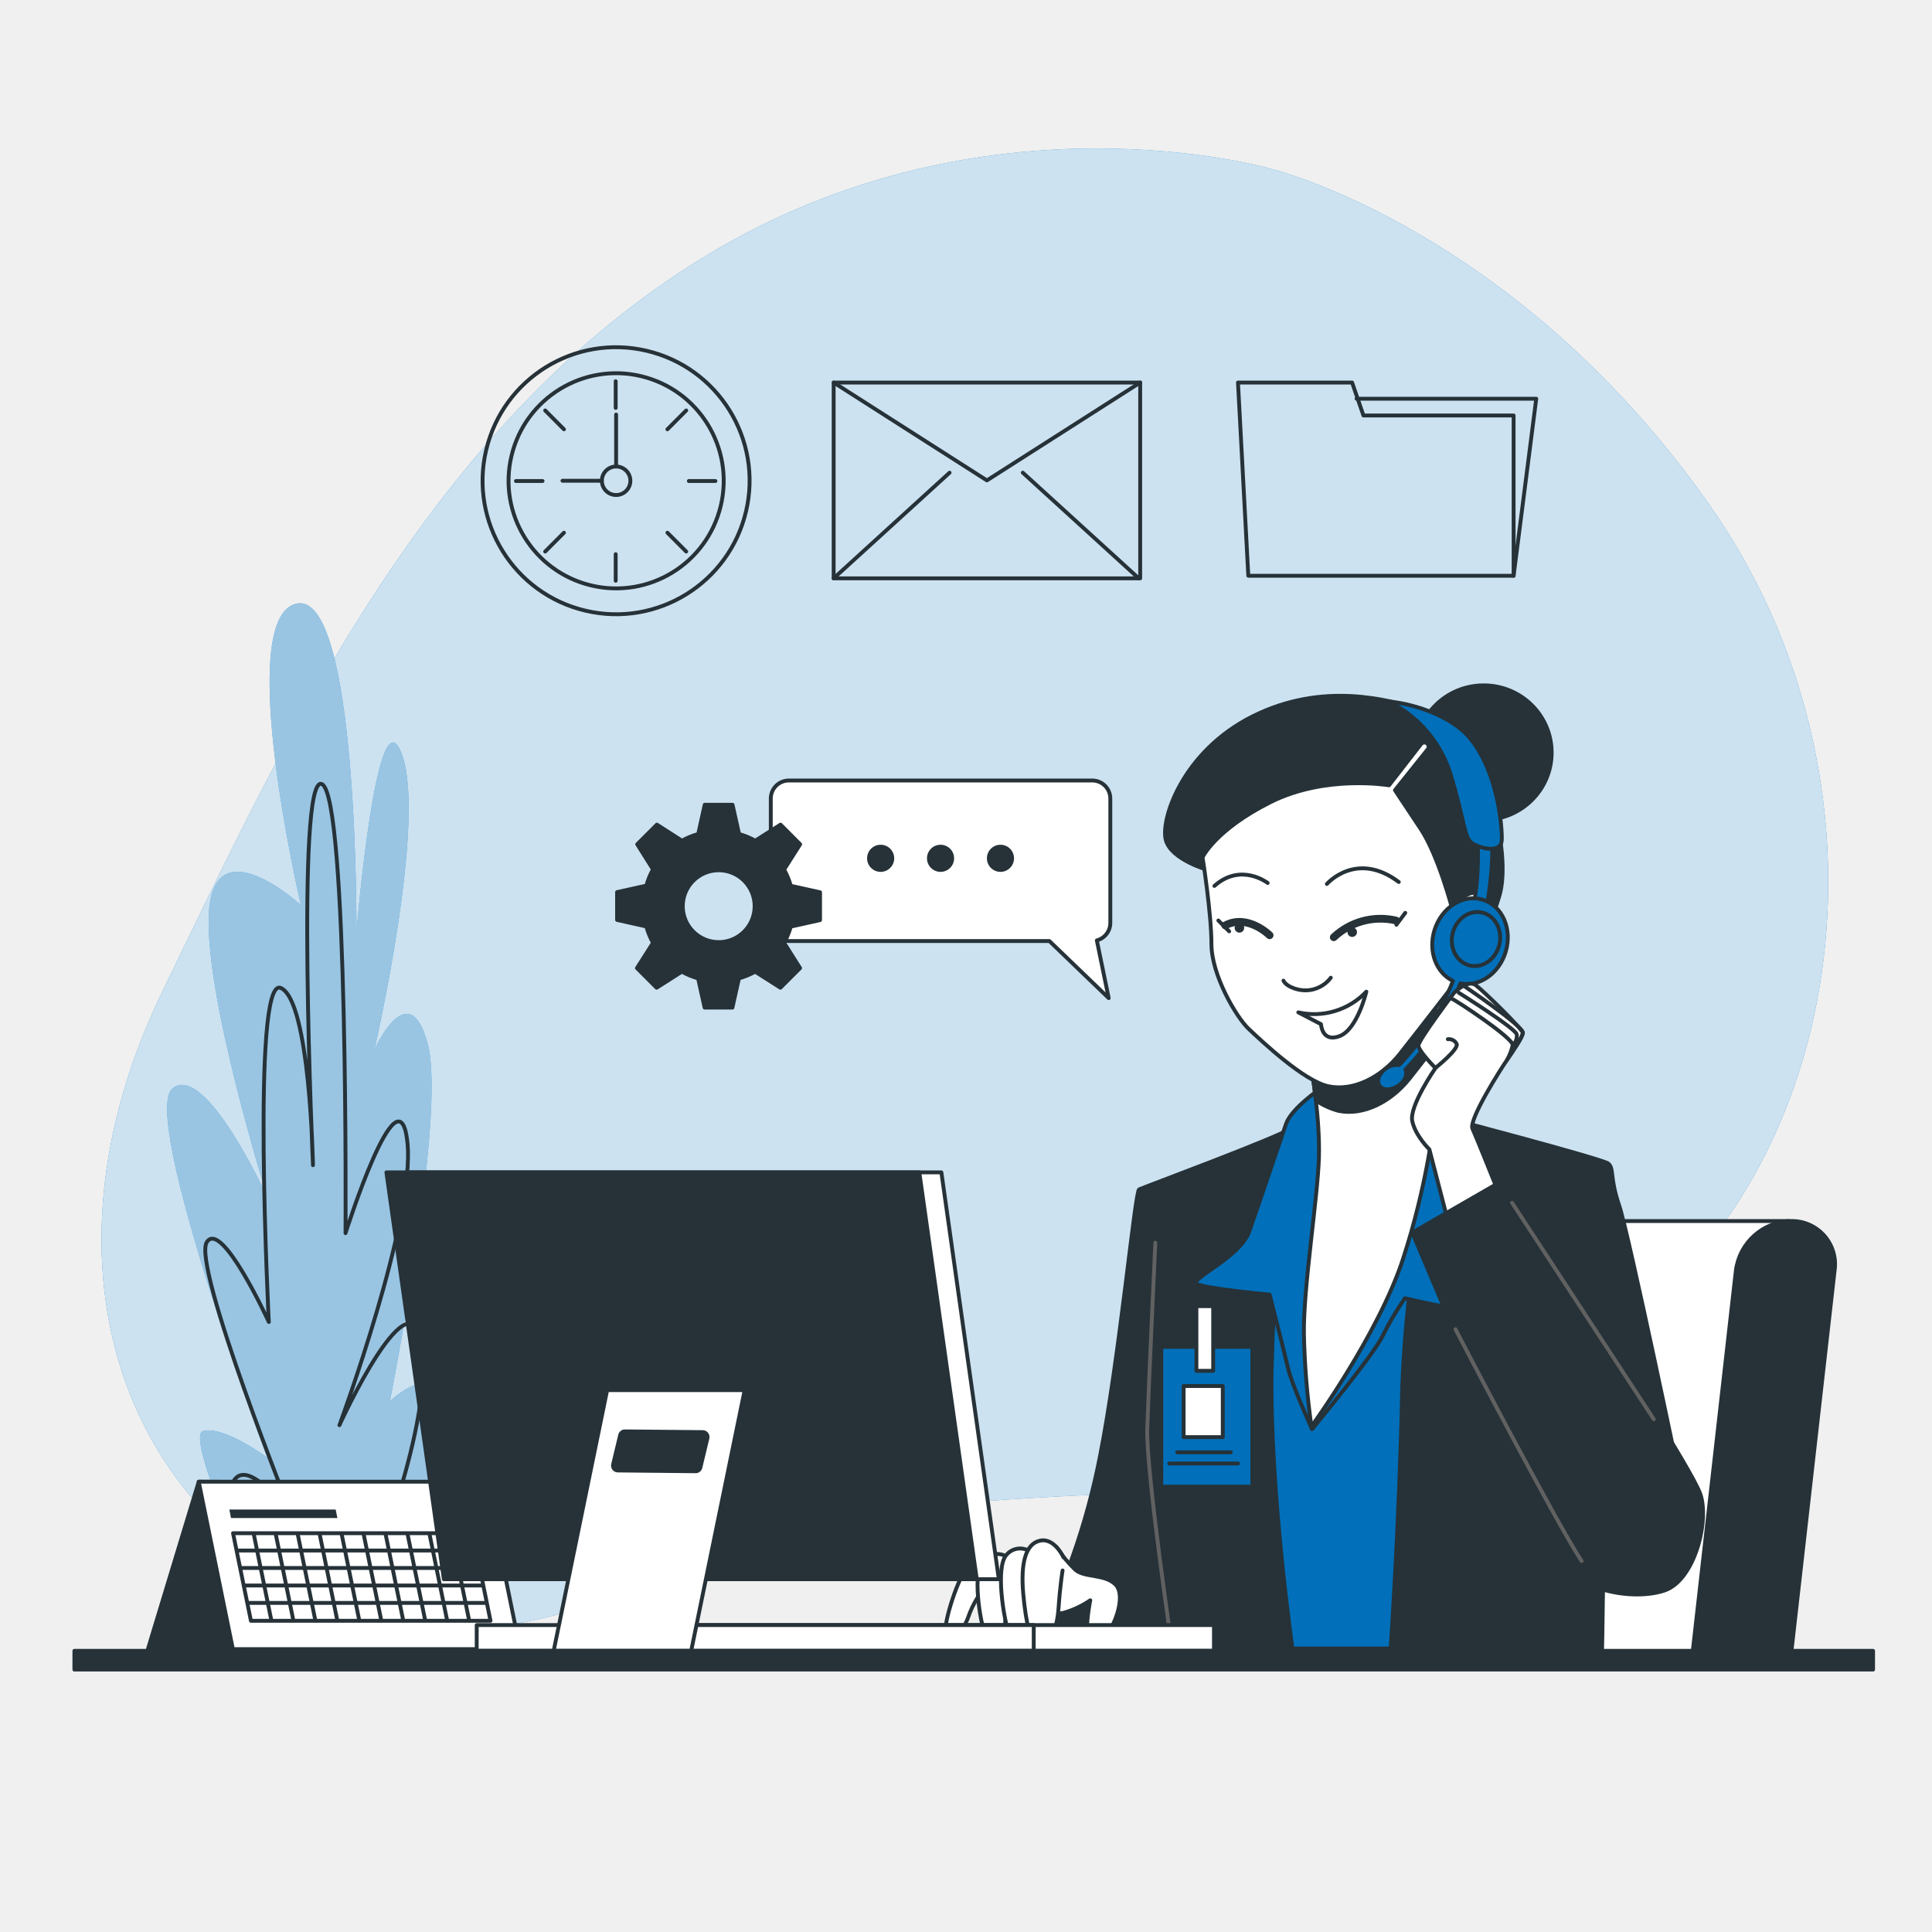
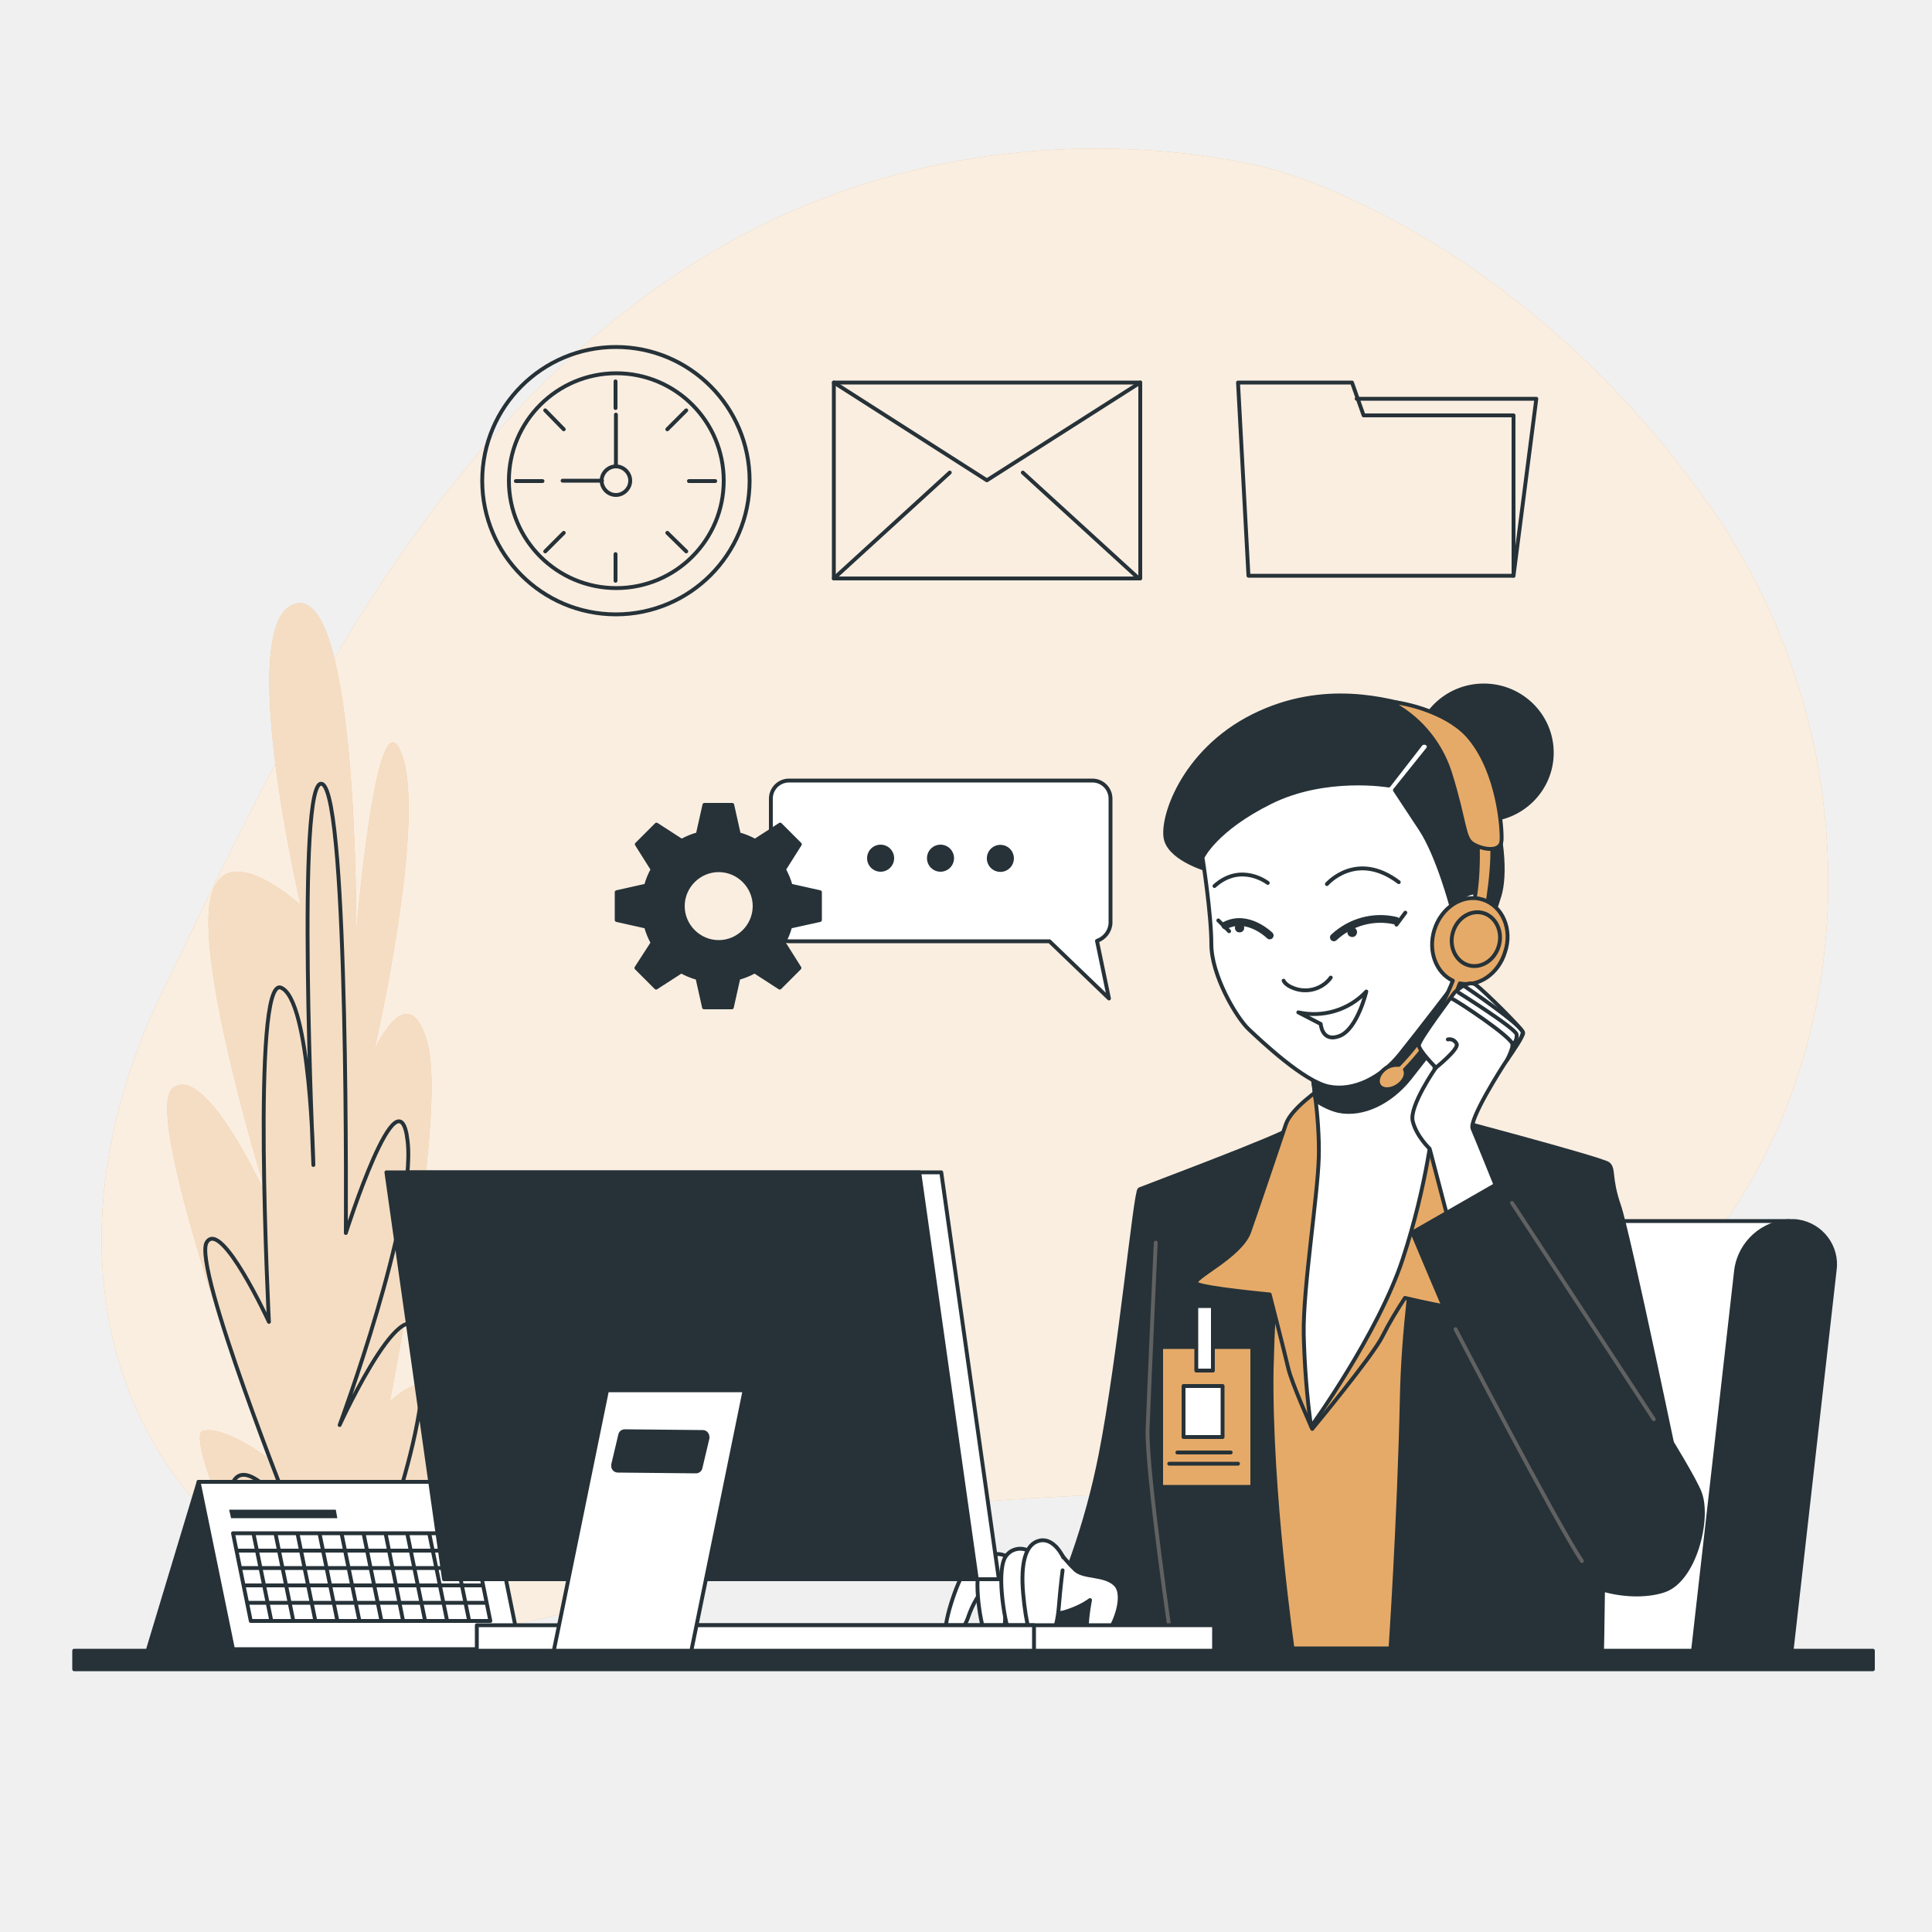
- <svg xmlns="http://www.w3.org/2000/svg" viewBox="0 0 500 500">
+ <svg xmlns="http://www.w3.org/2000/svg" version="1.1" id="Layer_1" x="0px" y="0px" viewBox="0 0 500 500" style="enable-background:new 0 0 500 500;" xml:space="preserve">
+   <style type="text/css">
+ 	.st0{fill:#E6AA68;}
+ 	.st1{opacity:0.8;fill:#FFFFFF;enable-background:new    ;}
+ 	.st2{opacity:0.6;fill:#FFFFFF;enable-background:new    ;}
+ 	.st3{fill:none;stroke:#263238;stroke-linecap:round;stroke-linejoin:round;}
+ 	.st4{fill:#263238;stroke:#263238;stroke-linecap:round;stroke-linejoin:round;}
+ 	.st5{fill:#FFFFFF;stroke:#263238;stroke-linecap:round;stroke-linejoin:round;}
+ 	.st6{fill:#263238;}
+ 	.st7{fill:#E6AA68;stroke:#263238;stroke-linecap:round;stroke-linejoin:round;}
+ 	.st8{fill:none;stroke:#616161;stroke-linecap:round;stroke-linejoin:round;}
+ 	.st9{fill:none;stroke:#263238;stroke-width:2;stroke-linecap:round;stroke-linejoin:round;}
+ </style>
  <g id="freepik--background-simple--inject-3">
-     <path d="M329.22,43.77s-73.45-21.63-146,22.12S73.73,191.21,42,256.67,27.85,386.24,82.82,413.17s92.77-18.6,170.17-24.54,98.14,3.72,162.63-41.6,76.76-145.46,26.59-216.64S329.22,43.77,329.22,43.77Z" style="fill:#016FB9" />
-     <path d="M329.22,43.77s-73.45-21.63-146,22.12S73.73,191.21,42,256.67,27.85,386.24,82.82,413.17s92.77-18.6,170.17-24.54,98.14,3.72,162.63-41.6,76.76-145.46,26.59-216.64S329.22,43.77,329.22,43.77Z" style="fill:#fff;opacity:0.8" />
+     <path class="st0" d="M329.2,43.8c0,0-73.4-21.6-146,22.1S73.7,191.2,42,256.7S27.9,386.2,82.8,413.2s92.8-18.6,170.2-24.5   s98.1,3.7,162.6-41.6s76.8-145.5,26.6-216.6S329.2,43.8,329.2,43.8z" />
+     <path class="st1" d="M329.2,43.8c0,0-73.4-21.6-146,22.1S73.7,191.2,42,256.7S27.9,386.2,82.8,413.2s92.8-18.6,170.2-24.5   s98.1,3.7,162.6-41.6s76.8-145.5,26.6-216.6S329.2,43.8,329.2,43.8z" />
  </g>
  <g id="freepik--Plants--inject-3">
-     <path d="M71.93,424.65s-24.77-52.76-19.39-54.28,16.66,6.88,16.66,6.88-33.1-88.7-24.53-95.58S69.24,310,69.24,310,52.15,255.67,54.16,235s23.72-.76,23.72-.76-17.39-74.17-1.24-78,15.61,84.87,15.61,84.87,5.3-63.47,11.77-45.88-7.13,76.46-7.13,76.46,8.87-19.88,13.8-1.53-9.8,92.52-9.8,92.52,12.52-12.23,13.69,3.06-25.92,62.7-25.92,62.7L73.33,430Z" style="fill:#016FB9" />
-     <path d="M71.93,424.65s-24.77-52.76-19.39-54.28,16.66,6.88,16.66,6.88-33.1-88.7-24.53-95.58S69.24,310,69.24,310,52.15,255.67,54.16,235s23.72-.76,23.72-.76-17.39-74.17-1.24-78,15.61,84.87,15.61,84.87,5.3-63.47,11.77-45.88-7.13,76.46-7.13,76.46,8.87-19.88,13.8-1.53-9.8,92.52-9.8,92.52,12.52-12.23,13.69,3.06-25.92,62.7-25.92,62.7L73.33,430Z" style="fill:#fff;opacity:0.6" />
-     <path d="M77.21,427s-20.64-36.7-16.82-43.59,15.29,9.18,15.29,9.18-26-65-22.17-71.11,16.06,20.65,16.06,20.65S65,252.62,72.62,255.67,81,301.55,81,301.55s-4.58-101.69,2.3-98.63,6.12,116.22,6.12,116.22,13.76-43.59,16-23.71-17.58,73.41-17.58,73.41S107,326.78,109.33,349,94,412.42,94,412.42s6.88-16.82,6.88-7.65-5.35,20.65-5.35,20.65" style="fill:none;stroke:#263238;stroke-linecap:round;stroke-linejoin:round" />
+     <path class="st0" d="M71.9,424.6c0,0-24.8-52.8-19.4-54.3s16.7,6.9,16.7,6.9s-33.1-88.7-24.5-95.6S69.2,310,69.2,310   s-17.1-54.3-15.1-75s23.7-0.8,23.7-0.8s-17.4-74.2-1.2-78s15.6,84.9,15.6,84.9s5.3-63.5,11.8-45.9s-7.1,76.5-7.1,76.5   s8.9-19.9,13.8-1.5s-9.8,92.5-9.8,92.5s12.5-12.2,13.7,3.1s-25.9,62.7-25.9,62.7L73.3,430L71.9,424.6z" />
+     <path class="st2" d="M71.9,424.6c0,0-24.8-52.8-19.4-54.3s16.7,6.9,16.7,6.9s-33.1-88.7-24.5-95.6S69.2,310,69.2,310   s-17.1-54.3-15.1-75s23.7-0.8,23.7-0.8s-17.4-74.2-1.2-78s15.6,84.9,15.6,84.9s5.3-63.5,11.8-45.9s-7.1,76.5-7.1,76.5   s8.9-19.9,13.8-1.5s-9.8,92.5-9.8,92.5s12.5-12.2,13.7,3.1s-25.9,62.7-25.9,62.7L73.3,430L71.9,424.6z" />
+     <path class="st3" d="M77.2,427c0,0-20.6-36.7-16.8-43.6s15.3,9.2,15.3,9.2s-26-65-22.2-71.1s16.1,20.6,16.1,20.6   s-4.6-89.5,3.1-86.5s8.4,45.9,8.4,45.9s-4.6-101.7,2.3-98.6s6.1,116.2,6.1,116.2s13.8-43.6,16-23.7s-17.6,73.4-17.6,73.4   s19.2-42.1,21.5-19.8S94,412.4,94,412.4s6.9-16.8,6.9-7.6s-5.3,20.6-5.3,20.6" />
  </g>
  <g id="freepik--Calendar--inject-3">
-     <polygon points="51.43 383.46 38.26 426.86 73.93 426.86 87.5 383.69 51.43 383.46" style="fill:#263238;stroke:#263238;stroke-linecap:round;stroke-linejoin:round" />
-     <polygon points="134.6 426.79 60.27 426.79 51.43 383.46 125.76 383.46 134.6 426.79" style="fill:#fff;stroke:#263238;stroke-linecap:round;stroke-linejoin:round" />
-     <polygon points="126.94 419.46 64.94 419.46 60.31 396.79 122.31 396.79 126.94 419.46" style="fill:none;stroke:#263238;stroke-linecap:round;stroke-linejoin:round" />
-     <line x1="65.64" y1="396.88" x2="70.23" y2="419.36" style="fill:none;stroke:#263238;stroke-linecap:round;stroke-linejoin:round" />
-     <line x1="71.33" y1="396.88" x2="75.92" y2="419.36" style="fill:none;stroke:#263238;stroke-linecap:round;stroke-linejoin:round" />
-     <line x1="77.02" y1="396.88" x2="81.61" y2="419.36" style="fill:none;stroke:#263238;stroke-linecap:round;stroke-linejoin:round" />
-     <line x1="82.7" y1="396.88" x2="87.29" y2="419.36" style="fill:none;stroke:#263238;stroke-linecap:round;stroke-linejoin:round" />
-     <line x1="88.39" y1="396.88" x2="92.98" y2="419.36" style="fill:none;stroke:#263238;stroke-linecap:round;stroke-linejoin:round" />
-     <line x1="94.08" y1="396.88" x2="98.67" y2="419.36" style="fill:none;stroke:#263238;stroke-linecap:round;stroke-linejoin:round" />
-     <line x1="99.76" y1="396.88" x2="104.35" y2="419.36" style="fill:none;stroke:#263238;stroke-linecap:round;stroke-linejoin:round" />
-     <line x1="105.45" y1="396.88" x2="110.04" y2="419.36" style="fill:none;stroke:#263238;stroke-linecap:round;stroke-linejoin:round" />
-     <line x1="111.13" y1="396.88" x2="115.72" y2="419.36" style="fill:none;stroke:#263238;stroke-linecap:round;stroke-linejoin:round" />
-     <line x1="116.82" y1="396.88" x2="121.41" y2="419.36" style="fill:none;stroke:#263238;stroke-linecap:round;stroke-linejoin:round" />
-     <line x1="61.37" y1="401.27" x2="123.02" y2="401.27" style="fill:none;stroke:#263238;stroke-linecap:round;stroke-linejoin:round" />
-     <line x1="62.29" y1="405.79" x2="123.94" y2="405.79" style="fill:none;stroke:#263238;stroke-linecap:round;stroke-linejoin:round" />
-     <line x1="63.22" y1="410.32" x2="124.86" y2="410.32" style="fill:none;stroke:#263238;stroke-linecap:round;stroke-linejoin:round" />
-     <line x1="64.14" y1="414.84" x2="125.79" y2="414.84" style="fill:none;stroke:#263238;stroke-linecap:round;stroke-linejoin:round" />
-     <polygon points="87.32 392.87 59.79 392.87 59.35 390.67 86.87 390.67 87.32 392.87" style="fill:#263238" />
+     <polygon class="st4" points="51.4,383.5 38.3,426.9 73.9,426.9 87.5,383.7  " />
+     <polygon class="st5" points="134.6,426.8 60.3,426.8 51.4,383.5 125.8,383.5  " />
+     <polygon class="st3" points="126.9,419.5 64.9,419.5 60.3,396.8 122.3,396.8  " />
+     <line class="st3" x1="65.6" y1="396.9" x2="70.2" y2="419.4" />
+     <line class="st3" x1="71.3" y1="396.9" x2="75.9" y2="419.4" />
+     <line class="st3" x1="77" y1="396.9" x2="81.6" y2="419.4" />
+     <line class="st3" x1="82.7" y1="396.9" x2="87.3" y2="419.4" />
+     <line class="st3" x1="88.4" y1="396.9" x2="93" y2="419.4" />
+     <line class="st3" x1="94.1" y1="396.9" x2="98.7" y2="419.4" />
+     <line class="st3" x1="99.8" y1="396.9" x2="104.3" y2="419.4" />
+     <line class="st3" x1="105.4" y1="396.9" x2="110" y2="419.4" />
+     <line class="st3" x1="111.1" y1="396.9" x2="115.7" y2="419.4" />
+     <line class="st3" x1="116.8" y1="396.9" x2="121.4" y2="419.4" />
+     <line class="st3" x1="61.4" y1="401.3" x2="123" y2="401.3" />
+     <line class="st3" x1="62.3" y1="405.8" x2="123.9" y2="405.8" />
+     <line class="st3" x1="63.2" y1="410.3" x2="124.9" y2="410.3" />
+     <line class="st3" x1="64.1" y1="414.8" x2="125.8" y2="414.8" />
+     <polygon class="st6" points="87.3,392.9 59.8,392.9 59.3,390.7 86.9,390.7  " />
  </g>
  <g id="freepik--Character--inject-3">
-     <path d="M463,316H373.34a17.69,17.69,0,0,0-17.12,15.38l-11,97.23h105Z" style="fill:#fff;stroke:#263238;stroke-linecap:round;stroke-linejoin:round" />
-     <path d="M463.47,316h0a14.69,14.69,0,0,0-14.22,12.78l-11.31,99.83h25.54l11.32-99.83A11.18,11.18,0,0,0,463.47,316Z" style="fill:#263238;stroke:#263238;stroke-linecap:round;stroke-linejoin:round" />
-     <path d="M344.29,286.79A98.34,98.34,0,0,1,324,297.93c-12.73,5.3-17.85,6.9-17.85,6.9l3.53,121.8H402.1s-11.85-76.37-11.85-102S391.31,294,391.31,294l-30.4-7.78Z" style="fill:#016FB9;stroke:#263238;stroke-linecap:round;stroke-linejoin:round" />
-     <path d="M334.21,291.92a554,554,0,0,0-5.12,62.4c-.53,31.29,5.48,73,5.48,73H266.86a183,183,0,0,0,17.87-50.7c5-25.33,9-68.27,10.06-68.8S331.74,294,334.21,291.92Z" style="fill:#263238;stroke:#263238;stroke-linecap:round;stroke-linejoin:round" />
-     <path d="M303.46,427.33s-6.9-46.67-6.55-57.63S299,321.62,299,321.62" style="fill:none;stroke:#616161;stroke-linecap:round;stroke-linejoin:round" />
-     <path d="M372.22,288.74s-8.66,39.77-9.37,72.48-3,66.29-3,66.29h54.75s.71-29.88,0-40.13-.71-8.13-.71-8.13l21.22,5.48s-13.62-65.59-16.09-72.83-1.24-9.55-2.83-10.79S372.22,288.74,372.22,288.74Z" style="fill:#263238;stroke:#263238;stroke-linecap:round;stroke-linejoin:round" />
-     <path d="M273.33,400.29a33.53,33.53,0,0,0,5,6c2.43,2.08,7.64,1,10.41,3.84s-.26,11.51-3.76,14.54c-6,5.17-2.82-10.52-2.82-10.52a23.73,23.73,0,0,1-6.92,3.25c-3.4.78-12.15-1.88-15.08-2s-7-.68-8.56-3.94,8.12-7.19,12.42-8.75A63,63,0,0,1,273.33,400.29Z" style="fill:#fff;stroke:#263238;stroke-linecap:round;stroke-linejoin:round" />
-     <path d="M254.81,404.89a4.9,4.9,0,0,0-5.11,1.7c-2,2.63-6,14.51-4.83,16.8s4.2-.92,5.64-4.69a25.31,25.31,0,0,1,2.44-5.19s1.58.77,2.69-1.29S257.87,407.07,254.81,404.89Z" style="fill:#fff;stroke:#263238;stroke-linecap:round;stroke-linejoin:round" />
-     <path d="M260.47,402.82a4.84,4.84,0,0,0-6.05,1c-2.81,3-.88,15.61.61,19.47s4.31,3.38,4.73,1,.9-14.25,1.05-17A14.2,14.2,0,0,0,260.47,402.82Z" style="fill:#fff;stroke:#263238;stroke-linecap:round;stroke-linejoin:round" />
-     <path d="M266.47,401.46a4.62,4.62,0,0,0-6.05,1c-2.79,3.17-.73,16.51.8,20.61s4.35,3.62,4.75,1.07.76-15.08.88-18A16.14,16.14,0,0,0,266.47,401.46Z" style="fill:#fff;stroke:#263238;stroke-linecap:round;stroke-linejoin:round" />
-     <path d="M275.25,403.08s-2.33-5.21-6.13-4.35-5,6-4.3,13.8,2.16,14,4.28,14.22,4.43-4.49,4.85-10.58,1.05-9.73,1.05-9.73" style="fill:#fff;stroke:#263238;stroke-linecap:round;stroke-linejoin:round" />
-     <rect x="300.54" y="348.57" width="23.57" height="36.18" style="fill:#016FB9;stroke:#263238;stroke-linecap:round;stroke-linejoin:round" />
-     <rect x="309.63" y="338.03" width="4.34" height="16.74" style="fill:#fff;stroke:#263238;stroke-linecap:round;stroke-linejoin:round" />
-     <rect x="306.32" y="358.7" width="10.13" height="13.23" style="fill:#fff;stroke:#263238;stroke-linecap:round;stroke-linejoin:round" />
-     <line x1="304.67" y1="375.86" x2="318.52" y2="375.86" style="fill:none;stroke:#263238;stroke-linecap:round;stroke-linejoin:round" />
-     <line x1="302.6" y1="378.75" x2="320.38" y2="378.75" style="fill:none;stroke:#263238;stroke-linecap:round;stroke-linejoin:round" />
-     <path d="M341.82,281.67s-7.61,5.12-9,9.19-7.25,21.39-9.55,27.93-15.38,12.2-13.61,13.44,18.92,2.82,18.92,2.82,3.89,15.21,4.77,19.1,6.19,15.73,6.19,15.73,15.73-18.92,18.21-24a80.08,80.08,0,0,1,5.83-9.9s6.72,1.59,11,2.3,15.91,1.76,15.38-.18-6.36-10.43-8.66-18.74-.89-26.52-3.71-33.59-9-8.13-11.14-8.66S345,278.66,341.82,281.67Z" style="fill:#016FB9;stroke:#263238;stroke-linecap:round;stroke-linejoin:round" />
-     <path d="M339.34,276.19s2.3,12.9,2,23.33-4.07,33.77-3.89,45.79a204.07,204.07,0,0,0,1.94,23.86s17.33-23.86,23.69-43.31,8.13-36.06,8.13-37.3.35-30.05.35-30.05S353.13,277.78,339.34,276.19Z" style="fill:#fff;stroke:#263238;stroke-linecap:round;stroke-linejoin:round" />
-     <path d="M371.37,270.74c.07-6.48.14-12.23.14-12.23s-18.38,19.27-32.17,17.68c0,0,.65,3.63,1.2,8.6a19.09,19.09,0,0,0,5.92,2.71c6.38,1.28,13.53-2.29,18.38-8.42C366.63,276.82,369,273.74,371.37,270.74Z" style="fill:#263238;stroke:#263238;stroke-linecap:round;stroke-linejoin:round" />
-     <ellipse cx="383.98" cy="194.78" rx="17.59" ry="17.41" style="fill:#263238;stroke:#263238;stroke-linecap:round;stroke-linejoin:round" />
-     <path d="M312.75,225.2s-9.44-2.56-11-7.66,4.09-23,22.47-32.17,35.24-4.09,42.64-2.05,12.77,5.88,17.62,19.41,5.1,24,3.57,29.1a72.63,72.63,0,0,1-3.32,8.94s-9.44,1-12-2.81-1.53-23-12.51-27.57-31.91-2-37,2.55S312.75,225.2,312.75,225.2Z" style="fill:#263238;stroke:#263238;stroke-linecap:round;stroke-linejoin:round" />
-     <path d="M311.22,221.88s2.3,14.55,2.3,22.46,6.38,18.9,9.7,22,14.3,13.53,20.68,14.81,13.53-2.3,18.38-8.43,14.3-18.38,14.3-18.38a9.09,9.09,0,0,0,9.7-6.38c2.56-7.41,1.28-15.83-3.06-16.85s-7.4,4.08-7.4,4.08-3.58-13.78-8.17-20.68l-6.64-10,8.47-10.59a1.08,1.08,0,0,0-.22-1.56h0a1.09,1.09,0,0,0-1.49.21l-8.29,10.67s-16.34-2.81-30.64,4.34S311.22,221.88,311.22,221.88Z" style="fill:#fff;stroke:#263238;stroke-linecap:round;stroke-linejoin:round" />
-     <line x1="363.68" y1="236.25" x2="361.38" y2="239.32" style="fill:none;stroke:#263238;stroke-linecap:round;stroke-linejoin:round" />
-     <path d="M332.16,253.79s.51,1.53,3.83,2.3a8.21,8.21,0,0,0,8.42-3.06" style="fill:none;stroke:#263238;stroke-linecap:round;stroke-linejoin:round" />
-     <path d="M336,262a18.61,18.61,0,0,0,17.61-5.36s-2.29,9.7-6.89,11.49-4.85-3.07-4.85-3.07Z" style="fill:none;stroke:#263238;stroke-linecap:round;stroke-linejoin:round" />
-     <path d="M345.18,242.56a17.64,17.64,0,0,1,16.08-4.34" style="fill:none;stroke:#263238;stroke-linecap:round;stroke-linejoin:round;stroke-width:2px" />
-     <path d="M328.58,242.05s-5.61-5.62-11.49-2.56" style="fill:none;stroke:#263238;stroke-linecap:round;stroke-linejoin:round;stroke-width:2px" />
-     <line x1="315.31" y1="238.22" x2="318.11" y2="241.03" style="fill:none;stroke:#263238;stroke-linecap:round;stroke-linejoin:round" />
-     <path d="M343.39,228.77S351,220,362,228.26" style="fill:none;stroke:#263238;stroke-linecap:round;stroke-linejoin:round" />
-     <path d="M328.07,228.51s-6.89-5.36-13.79.77" style="fill:none;stroke:#263238;stroke-linecap:round;stroke-linejoin:round" />
-     <path d="M351.19,241.19A1.24,1.24,0,1,1,350,240,1.24,1.24,0,0,1,351.19,241.19Z" style="fill:#263238" />
-     <path d="M322,240.12a1.24,1.24,0,1,1-1.24-1.23A1.24,1.24,0,0,1,322,240.12Z" style="fill:#263238" />
-     <path d="M382.33,215.22s.88,11.49-1.24,20.15l3.36,1.06s2.65-13.26,1.41-20.68Z" style="fill:#016FB9;stroke:#263238;stroke-linecap:round;stroke-linejoin:round" />
-     <path d="M359.49,181.61a31.26,31.26,0,0,1,15.74,18.21c4.06,13.08,3.53,17.15,6,18.56s7.25,2.3,7.42-.88-.93-17.37-8-26.17C375.35,184.63,363.91,181.79,359.49,181.61Z" style="fill:#016FB9;stroke:#263238;stroke-linecap:round;stroke-linejoin:round" />
-     <path d="M383.73,232.84c-5.09-1.56-10.68,2-12.5,7.91-1.68,5.47.46,11.05,4.8,13.11a66.74,66.74,0,0,1-13.95,21.77,4.73,4.73,0,0,0-3.32.84c-1.82,1.23-2.62,3.24-1.77,4.5s3,1.28,4.83.06,2.48-3,1.9-4.22a67.74,67.74,0,0,0,14.22-22.31c4.86,1,10-2.48,11.71-8.11C391.47,240.47,388.82,234.4,383.73,232.84Z" style="fill:#016FB9;stroke:#263238;stroke-linecap:round;stroke-linejoin:round" />
-     <path d="M388.05,244.4c-.86,3.78-4.27,6.24-7.62,5.48s-5.37-4.45-4.51-8.23,4.27-6.24,7.62-5.49S388.91,240.61,388.05,244.4Z" style="fill:#016FB9;stroke:#263238;stroke-linecap:round;stroke-linejoin:round" />
-     <path d="M387.07,306.77s-4.95-12.37-6-14.67,7.6-15.91,9-17.86,4.06-6,4.06-6.89-10.07-10.79-12.2-12.38-5.65,2-5.65,2-9.19,12.2-9.19,13.61,4.41,5.83,4.41,5.83-6.89,9.9-6,13.79,4.42,7.25,4.42,7.25l4.95,19.09Z" style="fill:#fff;stroke:#263238;stroke-linecap:round;stroke-linejoin:round" />
-     <path d="M371.51,276.36s6-4.77,5.48-6.18a2.25,2.25,0,0,0-2.29-1.24" style="fill:none;stroke:#263238;stroke-linecap:round;stroke-linejoin:round" />
-     <path d="M375.76,258.51c.53,0,16.08,10.25,15.73,12a15.51,15.51,0,0,1-1.41,3.71" style="fill:none;stroke:#263238;stroke-linecap:round;stroke-linejoin:round" />
-     <path d="M377.53,256.92s14.67,9.19,15,10.78a3.25,3.25,0,0,1-1.06,2.83" style="fill:none;stroke:#263238;stroke-linecap:round;stroke-linejoin:round" />
-     <path d="M379.12,255.33s15.38,10.43,15,12a10.89,10.89,0,0,1-1.94,3.53" style="fill:none;stroke:#263238;stroke-linecap:round;stroke-linejoin:round" />
-     <path d="M389.19,305.36,365.5,319s30.76,73.18,36.42,83.08,20.86,12.2,28.82,9.55,11.84-18.56,9.19-25.28S418.18,350.26,409,335.58,389.19,305.36,389.19,305.36Z" style="fill:#263238;stroke:#263238;stroke-linecap:round;stroke-linejoin:round" />
-     <path d="M376.67,344s26,50,32.66,60" style="fill:none;stroke:#616161;stroke-linecap:round;stroke-linejoin:round" />
-     <line x1="391.33" y1="311.29" x2="428" y2="367.29" style="fill:none;stroke:#616161;stroke-linecap:round;stroke-linejoin:round" />
+     <path class="st5" d="M463,316h-89.7c-8.7,0.2-16,6.7-17.1,15.4l-11,97.2h105L463,316z" />
+     <path class="st4" d="M463.5,316L463.5,316c-7.2,0.2-13.3,5.6-14.2,12.8l-11.3,99.8h25.5l11.3-99.8c0.9-6.1-3.4-11.8-9.5-12.7   C464.7,316,464.1,316,463.5,316z" />
+     <path class="st7" d="M344.3,286.8c-6.3,4.5-13.1,8.2-20.3,11.1c-12.7,5.3-17.9,6.9-17.9,6.9l3.5,121.8h92.4c0,0-11.9-76.4-11.9-102   s1.1-30.6,1.1-30.6l-30.4-7.8L344.3,286.8z" />
+     <path class="st4" d="M334.2,291.9c-2.9,20.7-4.6,41.5-5.1,62.4c-0.5,31.3,5.5,73,5.5,73h-67.7c8.4-15.9,14.4-33,17.9-50.7   c5-25.3,9-68.3,10.1-68.8S331.7,294,334.2,291.9z" />
+     <path class="st8" d="M303.5,427.3c0,0-6.9-46.7-6.5-57.6s2.1-48.1,2.1-48.1" />
+     <path class="st4" d="M372.2,288.7c0,0-8.7,39.8-9.4,72.5s-3,66.3-3,66.3h54.8c0,0,0.7-29.9,0-40.1s-0.7-8.1-0.7-8.1l21.2,5.5   c0,0-13.6-65.6-16.1-72.8s-1.2-9.5-2.8-10.8S372.2,288.7,372.2,288.7z" />
+     <path class="st5" d="M273.3,400.3c1.4,2.2,3.1,4.2,5,6c2.4,2.1,7.6,1,10.4,3.8s-0.3,11.5-3.8,14.5c-6,5.2-2.8-10.5-2.8-10.5   c-2.1,1.5-4.5,2.5-6.9,3.2c-3.4,0.8-12.1-1.9-15.1-2s-7-0.7-8.6-3.9s8.1-7.2,12.4-8.8C267.1,401.7,270.2,400.9,273.3,400.3z" />
+     <path class="st5" d="M254.8,404.9c-1.9-0.5-3.9,0.2-5.1,1.7c-2,2.6-6,14.5-4.8,16.8s4.2-0.9,5.6-4.7c0.6-1.8,1.4-3.6,2.4-5.2   c0,0,1.6,0.8,2.7-1.3S257.9,407.1,254.8,404.9z" />
+     <path class="st5" d="M260.5,402.8c-2-1.1-4.5-0.7-6.1,1c-2.8,3-0.9,15.6,0.6,19.5c1.5,3.9,4.3,3.4,4.7,1s0.9-14.2,1-17   C260.9,405.8,260.8,404.3,260.5,402.8z" />
+     <path class="st5" d="M266.5,401.5c-2-1.2-4.6-0.8-6,1c-2.8,3.2-0.7,16.5,0.8,20.6s4.4,3.6,4.8,1.1s0.8-15.1,0.9-18   C267,404.6,266.8,403,266.5,401.5z" />
+     <path class="st5" d="M275.2,403.1c0,0-2.3-5.2-6.1-4.4s-5,6-4.3,13.8s2.2,14,4.3,14.2s4.4-4.5,4.9-10.6s1-9.7,1-9.7" />
+     <rect x="300.5" y="348.6" class="st7" width="23.6" height="36.2" />
+     <rect x="309.6" y="338" class="st5" width="4.3" height="16.7" />
+     <rect x="306.3" y="358.7" class="st5" width="10.1" height="13.2" />
+     <line class="st3" x1="304.7" y1="375.9" x2="318.5" y2="375.9" />
+     <line class="st3" x1="302.6" y1="378.8" x2="320.4" y2="378.8" />
+     <path class="st7" d="M341.8,281.7c0,0-7.6,5.1-9,9.2s-7.2,21.4-9.5,27.9s-15.4,12.2-13.6,13.4s18.9,2.8,18.9,2.8s3.9,15.2,4.8,19.1   s6.2,15.7,6.2,15.7s15.7-18.9,18.2-24c1.7-3.4,3.7-6.7,5.8-9.9c0,0,6.7,1.6,11,2.3s15.9,1.8,15.4-0.2s-6.4-10.4-8.7-18.7   s-0.9-26.5-3.7-33.6s-9-8.1-11.1-8.7S345,278.7,341.8,281.7z" />
+     <path class="st5" d="M339.3,276.2c0,0,2.3,12.9,2,23.3s-4.1,33.8-3.9,45.8c0.2,8,0.8,16,1.9,23.9c0,0,17.3-23.9,23.7-43.3   s8.1-36.1,8.1-37.3s0.4-30,0.4-30S353.1,277.8,339.3,276.2z" />
+     <path class="st4" d="M371.4,270.7c0.1-6.5,0.1-12.2,0.1-12.2s-18.4,19.3-32.2,17.7c0,0,0.6,3.6,1.2,8.6c1.8,1.2,3.8,2.2,5.9,2.7   c6.4,1.3,13.5-2.3,18.4-8.4C366.6,276.8,369,273.7,371.4,270.7z" />
+     <ellipse class="st4" cx="384" cy="194.8" rx="17.6" ry="17.4" />
+     <path class="st4" d="M312.8,225.2c0,0-9.4-2.6-11-7.7s4.1-23,22.5-32.2s35.2-4.1,42.6-2.1s12.8,5.9,17.6,19.4s5.1,24,3.6,29.1   c-0.9,3-2,6-3.3,8.9c0,0-9.4,1-12-2.8s-1.5-23-12.5-27.6s-31.9-2-37,2.6S312.8,225.2,312.8,225.2z" />
+     <path class="st5" d="M311.2,221.9c0,0,2.3,14.6,2.3,22.5s6.4,18.9,9.7,22s14.3,13.5,20.7,14.8s13.5-2.3,18.4-8.4   s14.3-18.4,14.3-18.4c4.3,0.5,8.4-2.2,9.7-6.4c2.6-7.4,1.3-15.8-3.1-16.9s-7.4,4.1-7.4,4.1s-3.6-13.8-8.2-20.7l-6.6-10l8.5-10.6   c0.4-0.5,0.3-1.1-0.2-1.5c0,0,0,0-0.1,0l0,0c-0.5-0.3-1.1-0.2-1.5,0.2l-8.3,10.7c0,0-16.3-2.8-30.6,4.3S311.2,221.9,311.2,221.9z" />
+     <line class="st3" x1="363.7" y1="236.2" x2="361.4" y2="239.3" />
+     <path class="st3" d="M332.2,253.8c0,0,0.5,1.5,3.8,2.3c3.2,0.7,6.5-0.5,8.4-3.1" />
+     <path class="st3" d="M336,262c6.4,1.4,13.1-0.6,17.6-5.4c0,0-2.3,9.7-6.9,11.5s-4.9-3.1-4.9-3.1L336,262z" />
+     <path class="st9" d="M345.2,242.6c4.3-4,10.3-5.7,16.1-4.3" />
+     <path class="st9" d="M328.6,242.1c0,0-5.6-5.6-11.5-2.6" />
+     <line class="st3" x1="315.3" y1="238.2" x2="318.1" y2="241" />
+     <path class="st3" d="M343.4,228.8c0,0,7.6-8.8,18.6-0.5" />
+     <path class="st3" d="M328.1,228.5c0,0-6.9-5.4-13.8,0.8" />
+     <path class="st6" d="M351.2,241.2c0,0.7-0.5,1.3-1.2,1.3c-0.7,0-1.3-0.5-1.3-1.2s0.5-1.3,1.2-1.3c0,0,0.1,0,0.1,0   C350.6,240,351.2,240.5,351.2,241.2z" />
+     <path class="st6" d="M322,240.1c0,0.7-0.5,1.2-1.2,1.2s-1.2-0.5-1.2-1.2c0-0.7,0.5-1.2,1.2-1.2c0,0,0,0,0,0   C321.4,238.9,322,239.4,322,240.1z" />
+     <path class="st7" d="M382.3,215.2c0,0,0.9,11.5-1.2,20.1l3.4,1.1c0,0,2.6-13.3,1.4-20.7L382.3,215.2z" />
+     <path class="st7" d="M359.5,181.6c7.5,3.7,13.1,10.3,15.7,18.2c4.1,13.1,3.5,17.1,6,18.6s7.2,2.3,7.4-0.9s-0.9-17.4-8-26.2   C375.4,184.6,363.9,181.8,359.5,181.6z" />
+     <path class="st7" d="M383.7,232.8c-5.1-1.6-10.7,2-12.5,7.9c-1.7,5.5,0.5,11.1,4.8,13.1c-3.2,8.1-7.9,15.5-14,21.8   c-1.2-0.1-2.4,0.2-3.3,0.8c-1.8,1.2-2.6,3.2-1.8,4.5s3,1.3,4.8,0.1s2.5-3,1.9-4.2c6.2-6.4,11-14,14.2-22.3c4.9,1,10-2.5,11.7-8.1   C391.5,240.5,388.8,234.4,383.7,232.8z" />
+     <path class="st7" d="M388,244.4c-0.9,3.8-4.3,6.2-7.6,5.5s-5.4-4.4-4.5-8.2s4.3-6.2,7.6-5.5S388.9,240.6,388,244.4z" />
+     <path class="st5" d="M387.1,306.8c0,0-5-12.4-6-14.7s7.6-15.9,9-17.9s4.1-6,4.1-6.9s-10.1-10.8-12.2-12.4s-5.6,2-5.6,2   s-9.2,12.2-9.2,13.6s4.4,5.8,4.4,5.8s-6.9,9.9-6,13.8s4.4,7.2,4.4,7.2l5,19.1L387.1,306.8z" />
+     <path class="st3" d="M371.5,276.4c0,0,6-4.8,5.5-6.2c-0.4-0.9-1.3-1.4-2.3-1.2" />
+     <path class="st3" d="M375.8,258.5c0.5,0,16.1,10.2,15.7,12c-0.3,1.3-0.8,2.5-1.4,3.7" />
+     <path class="st3" d="M377.5,256.9c0,0,14.7,9.2,15,10.8c0.1,1.1-0.3,2.1-1.1,2.8" />
+     <path class="st3" d="M379.1,255.3c0,0,15.4,10.4,15,12c-0.4,1.3-1.1,2.5-1.9,3.5" />
+     <path class="st4" d="M389.2,305.4L365.5,319c0,0,30.8,73.2,36.4,83.1s20.9,12.2,28.8,9.5s11.8-18.6,9.2-25.3s-21.8-36.1-30.9-50.8   S389.2,305.4,389.2,305.4z" />
+     <path class="st8" d="M376.7,344c0,0,26,50,32.7,60" />
+     <line class="st8" x1="391.3" y1="311.3" x2="428" y2="367.3" />
  </g>
  <g id="freepik--text-balloon--inject-3">
-     <path d="M287.35,238.86V206.67a4.68,4.68,0,0,0-4.68-4.68H204.16a4.68,4.68,0,0,0-4.68,4.68v32.19a4.68,4.68,0,0,0,4.68,4.68h67.42l15.35,14.77-3.07-14.94A4.68,4.68,0,0,0,287.35,238.86Z" style="fill:#fff;stroke:#263238;stroke-linecap:round;stroke-linejoin:round" />
-     <circle cx="227.91" cy="222.13" r="3.51" style="fill:#263238" />
-     <circle cx="243.41" cy="222.13" r="3.51" style="fill:#263238" />
-     <circle cx="258.92" cy="222.13" r="3.51" style="fill:#263238" />
-     <path d="M212.23,238.12v-7.2l-7.57-1.68a19.64,19.64,0,0,0-1.73-4.2l4.15-6.54L202,213.41l-6.54,4.16a18.78,18.78,0,0,0-4.19-1.73l-1.69-7.57h-7.2l-1.68,7.57a18.66,18.66,0,0,0-4.2,1.73L170,213.41l-5.09,5.09L169,225a18.66,18.66,0,0,0-1.73,4.2l-7.57,1.68v7.2l7.57,1.69A18.78,18.78,0,0,0,169,244l-4.16,6.54,5.09,5.09,6.54-4.16a19.17,19.17,0,0,0,4.2,1.74l1.68,7.56h7.2l1.69-7.56a19.29,19.29,0,0,0,4.19-1.74l6.54,4.16,5.09-5.09L202.93,244a19.77,19.77,0,0,0,1.73-4.19ZM186,243.82a9.3,9.3,0,1,1,9.3-9.3A9.3,9.3,0,0,1,186,243.82Z" style="fill:#263238;stroke:#263238;stroke-linecap:round;stroke-linejoin:round" />
+     <path class="st5" d="M287.4,238.9v-32.2c0-2.6-2.1-4.7-4.7-4.7h-78.5c-2.6,0-4.7,2.1-4.7,4.7v32.2c0,2.6,2.1,4.7,4.7,4.7h67.4   l15.4,14.8l-3.1-14.9C285.9,242.8,287.3,241,287.4,238.9z" />
+     <circle class="st6" cx="227.9" cy="222.1" r="3.5" />
+     <circle class="st6" cx="243.4" cy="222.1" r="3.5" />
+     <ellipse transform="matrix(0.1602 -0.9871 0.9871 0.1602 -1.8161 442.1255)" class="st6" cx="258.9" cy="222.1" rx="3.5" ry="3.5" />
+     <path class="st4" d="M212.2,238.1v-7.2l-7.6-1.7c-0.4-1.5-1-2.9-1.7-4.2l4.1-6.5l-5.1-5.1l-6.5,4.2c-1.3-0.7-2.7-1.3-4.2-1.7   l-1.7-7.6h-7.2l-1.7,7.6c-1.5,0.4-2.9,1-4.2,1.7l-6.5-4.2l-5.1,5.1l4.1,6.5c-0.7,1.3-1.3,2.7-1.7,4.2l-7.6,1.7v7.2l7.6,1.7   c0.4,1.5,1,2.9,1.7,4.2l-4.2,6.5l5.1,5.1l6.5-4.2c1.3,0.7,2.7,1.3,4.2,1.7l1.7,7.6h7.2l1.7-7.6c1.5-0.4,2.9-1,4.2-1.7l6.5,4.2   l5.1-5.1l-4.1-6.5c0.7-1.3,1.3-2.7,1.7-4.2L212.2,238.1z M186,243.8c-5.1,0-9.3-4.2-9.3-9.3s4.2-9.3,9.3-9.3s9.3,4.2,9.3,9.3   S191.1,243.8,186,243.8L186,243.8z" />
  </g>
  <g id="freepik--Device--inject-3">
-     <rect x="148.77" y="420.56" width="165.4" height="6.67" transform="translate(462.94 847.8) rotate(180)" style="fill:#fff;stroke:#263238;stroke-linecap:round;stroke-linejoin:round" />
-     <rect x="123.38" y="420.56" width="144.16" height="6.67" transform="translate(390.91 847.8) rotate(180)" style="fill:#fff;stroke:#263238;stroke-linecap:round;stroke-linejoin:round" />
-     <polygon points="120.58 408.7 258.5 408.7 243.63 303.41 105.71 303.41 120.58 408.7" style="fill:#fff;stroke:#263238;stroke-linecap:round;stroke-linejoin:round" />
-     <polygon points="114.87 408.7 252.79 408.7 237.92 303.41 100 303.41 114.87 408.7" style="fill:#263238;stroke:#263238;stroke-linecap:round;stroke-linejoin:round" />
-     <path d="M157.13,359.76l-13.84,67.48h35.59l13.84-67.48Zm24.14,20a1.25,1.25,0,0,1-1.23,1l-20.16-.2a1.26,1.26,0,0,1-1.21-1.55l1.82-7.57a1.25,1.25,0,0,1,1.23-1l20.17.19a1.26,1.26,0,0,1,1.2,1.55Z" style="fill:#fff;stroke:#263238;stroke-linecap:round;stroke-linejoin:round" />
-     <rect x="19.25" y="427.24" width="465.5" height="4.84" transform="translate(504 859.32) rotate(180)" style="fill:#263238;stroke:#263238;stroke-linecap:round;stroke-linejoin:round" />
+     <rect x="148.8" y="420.6" class="st5" width="165.4" height="6.7" />
+     <rect x="123.4" y="420.6" class="st5" width="144.2" height="6.7" />
+     <polygon class="st5" points="120.6,408.7 258.5,408.7 243.6,303.4 105.7,303.4  " />
+     <polygon class="st4" points="114.9,408.7 252.8,408.7 237.9,303.4 100,303.4  " />
+     <path class="st5" d="M157.1,359.8l-13.8,67.5h35.6l13.8-67.5H157.1z M181.3,379.8c-0.1,0.6-0.6,1-1.2,1l-20.2-0.2   c-0.7,0-1.3-0.6-1.2-1.3c0-0.1,0-0.2,0-0.3l1.8-7.6c0.1-0.6,0.6-1,1.2-1l20.2,0.2c0.7,0,1.2,0.6,1.2,1.3c0,0.1,0,0.2,0,0.3   L181.3,379.8z" />
+     <rect x="19.2" y="427.2" class="st4" width="465.5" height="4.8" />
  </g>
  <g id="freepik--Icons--inject-3">
-     <polygon points="352.86 107.53 349.92 99 320.39 99 323.06 149 391.72 149 391.72 107.53 352.86 107.53" style="fill:none;stroke:#263238;stroke-linecap:round;stroke-linejoin:round" />
-     <polyline points="391.72 149 397.58 103.19 351.08 103.19" style="fill:none;stroke:#263238;stroke-linecap:round;stroke-linejoin:round" />
-     <circle cx="159.45" cy="124.42" r="34.55" transform="translate(1.9 251.24) rotate(-76.8)" style="fill:none;stroke:#263238;stroke-linecap:round;stroke-linejoin:round" />
-     <circle cx="159.45" cy="124.42" r="27.84" transform="translate(1.36 250.57) rotate(-76.55)" style="fill:none;stroke:#263238;stroke-linecap:round;stroke-linejoin:round" />
-     <path d="M163.14,124.42a3.69,3.69,0,1,1-3.69-3.69A3.69,3.69,0,0,1,163.14,124.42Z" style="fill:none;stroke:#263238;stroke-linecap:round;stroke-linejoin:round" />
-     <line x1="159.34" y1="98.67" x2="159.34" y2="105.56" style="fill:none;stroke:#263238;stroke-linecap:round;stroke-linejoin:round" />
-     <line x1="159.34" y1="143.42" x2="159.34" y2="150.3" style="fill:none;stroke:#263238;stroke-linecap:round;stroke-linejoin:round" />
-     <line x1="141.09" y1="106.23" x2="145.95" y2="111.1" style="fill:none;stroke:#263238;stroke-linecap:round;stroke-linejoin:round" />
-     <line x1="172.73" y1="137.87" x2="177.59" y2="142.74" style="fill:none;stroke:#263238;stroke-linecap:round;stroke-linejoin:round" />
-     <line x1="133.53" y1="124.49" x2="140.41" y2="124.49" style="fill:none;stroke:#263238;stroke-linecap:round;stroke-linejoin:round" />
-     <line x1="178.27" y1="124.49" x2="185.15" y2="124.49" style="fill:none;stroke:#263238;stroke-linecap:round;stroke-linejoin:round" />
-     <line x1="141.09" y1="142.74" x2="145.95" y2="137.87" style="fill:none;stroke:#263238;stroke-linecap:round;stroke-linejoin:round" />
-     <line x1="172.73" y1="111.1" x2="177.59" y2="106.23" style="fill:none;stroke:#263238;stroke-linecap:round;stroke-linejoin:round" />
-     <line x1="155.76" y1="124.42" x2="145.57" y2="124.42" style="fill:none;stroke:#263238;stroke-linecap:round;stroke-linejoin:round" />
-     <line x1="159.45" y1="120.73" x2="159.45" y2="107.28" style="fill:none;stroke:#263238;stroke-linecap:round;stroke-linejoin:round" />
-     <rect x="215.75" y="99" width="79.33" height="50.67" style="fill:none;stroke:#263238;stroke-linecap:round;stroke-linejoin:round" />
-     <polyline points="215.75 99 255.41 124.33 295.08 99" style="fill:none;stroke:#263238;stroke-linecap:round;stroke-linejoin:round" />
-     <line x1="215.75" y1="149.67" x2="245.75" y2="122.33" style="fill:none;stroke:#263238;stroke-linecap:round;stroke-linejoin:round" />
-     <line x1="294.7" y1="149.67" x2="264.7" y2="122.33" style="fill:none;stroke:#263238;stroke-linecap:round;stroke-linejoin:round" />
+     <polygon class="st3" points="352.9,107.5 349.9,99 320.4,99 323.1,149 391.7,149 391.7,107.5  " />
+     <polyline class="st3" points="391.7,149 397.6,103.2 351.1,103.2  " />
+     <circle class="st3" cx="159.4" cy="124.4" r="34.6" />
+     <circle class="st3" cx="159.5" cy="124.4" r="27.8" />
+     <path class="st3" d="M163.1,124.4c0,2-1.7,3.7-3.7,3.7s-3.7-1.7-3.7-3.7c0-2,1.7-3.7,3.7-3.7S163.1,122.4,163.1,124.4   C163.1,124.4,163.1,124.4,163.1,124.4z" />
+     <line class="st3" x1="159.3" y1="98.7" x2="159.3" y2="105.6" />
+     <line class="st3" x1="159.3" y1="143.4" x2="159.3" y2="150.3" />
+     <line class="st3" x1="141.1" y1="106.2" x2="145.9" y2="111.1" />
+     <line class="st3" x1="172.7" y1="137.9" x2="177.6" y2="142.7" />
+     <line class="st3" x1="133.5" y1="124.5" x2="140.4" y2="124.5" />
+     <line class="st3" x1="178.3" y1="124.5" x2="185.1" y2="124.5" />
+     <line class="st3" x1="141.1" y1="142.7" x2="145.9" y2="137.9" />
+     <line class="st3" x1="172.7" y1="111.1" x2="177.6" y2="106.2" />
+     <line class="st3" x1="155.8" y1="124.4" x2="145.6" y2="124.4" />
+     <line class="st3" x1="159.4" y1="120.7" x2="159.4" y2="107.3" />
+     <rect x="215.8" y="99" class="st3" width="79.3" height="50.7" />
+     <polyline class="st3" points="215.8,99 255.4,124.3 295.1,99  " />
+     <line class="st3" x1="215.8" y1="149.7" x2="245.8" y2="122.3" />
+     <line class="st3" x1="294.7" y1="149.7" x2="264.7" y2="122.3" />
  </g>
</svg>
